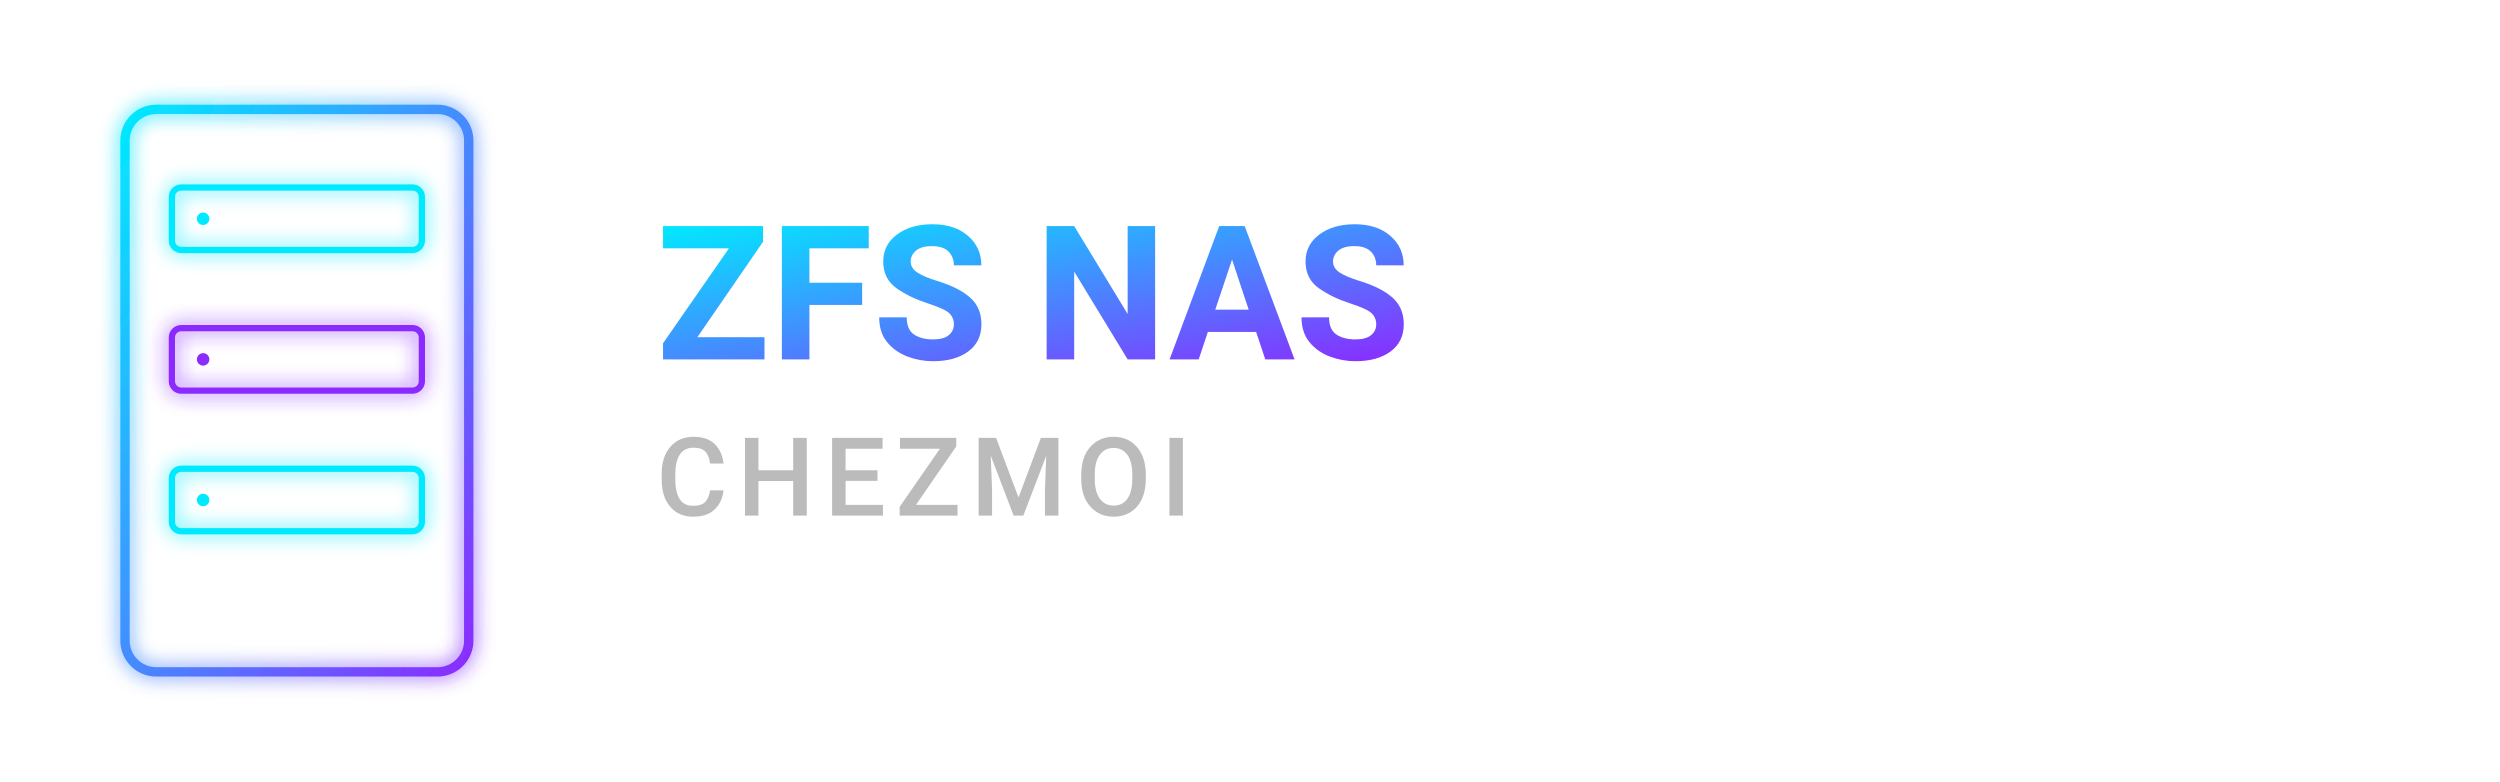
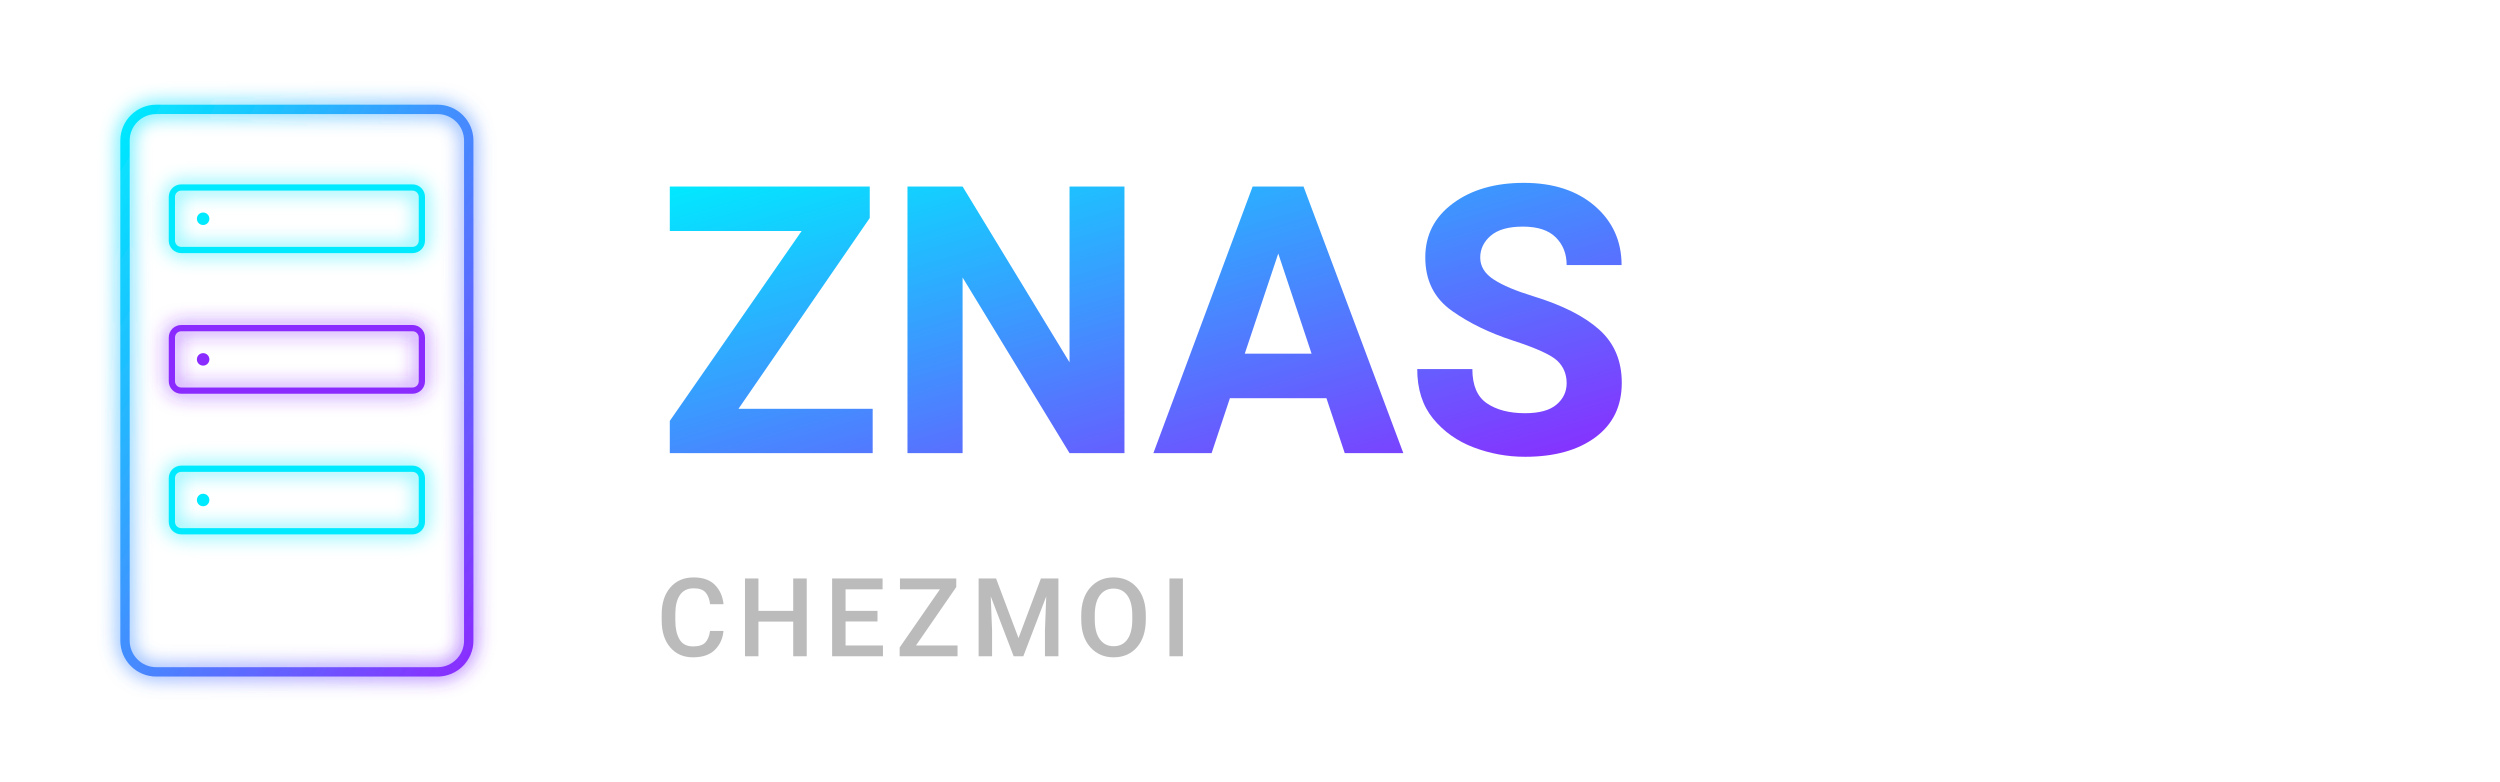
<svg xmlns="http://www.w3.org/2000/svg" viewBox="0 0 1600 500">
  <defs>
    <filter id="glowCyan" x="-50%" y="-50%" width="200%" height="200%">
      <feGaussianBlur stdDeviation="6" result="blur" />
      <feMerge>
        <feMergeNode in="blur" />
        <feMergeNode in="SourceGraphic" />
      </feMerge>
    </filter>
    <filter id="glowViolet" x="-50%" y="-50%" width="200%" height="200%">
      <feGaussianBlur stdDeviation="6" result="blur" />
      <feMerge>
        <feMergeNode in="blur" />
        <feMergeNode in="SourceGraphic" />
      </feMerge>
    </filter>
    <linearGradient id="neonGradient" x1="0%" y1="0%" x2="100%" y2="100%">
      <stop offset="0%" stop-color="#00eaff" />
      <stop offset="100%" stop-color="#8a2cff" />
    </linearGradient>
  </defs>
  <g transform="translate(80,70)">
    <rect x="0" y="0" width="220" height="360" rx="20" fill="none" stroke="url(#neonGradient)" stroke-width="6" filter="url(#glowCyan)" />
    <rect x="30" y="50" width="160" height="40" rx="6" fill="none" stroke="#00eaff" stroke-width="4" filter="url(#glowCyan)" />
    <rect x="30" y="140" width="160" height="40" rx="6" fill="none" stroke="#8a2cff" stroke-width="4" filter="url(#glowViolet)" />
    <rect x="30" y="230" width="160" height="40" rx="6" fill="none" stroke="#00eaff" stroke-width="4" filter="url(#glowCyan)" />
    <circle cx="50" cy="70" r="4" fill="#00eaff" />
    <circle cx="50" cy="160" r="4" fill="#8a2cff" />
    <circle cx="50" cy="250" r="4" fill="#00eaff" />
  </g>
  <g font-family="Segoe UI, Roboto, Arial, sans-serif">
-     <text x="420" y="230" font-size="120" font-weight="700" fill="url(#neonGradient)">
-       ZFS NAS
+     <text x="420" y="290" font-size="240" font-weight="700" fill="url(#neonGradient)">
+       ZNAS
    </text>
-     <text x="420" y="330" font-size="70" font-weight="500" fill="#bbbbbb" letter-spacing="6">
+     <text x="420" y="420" font-size="70" font-weight="500" fill="#bbbbbb" letter-spacing="6">
      CHEZMOI
    </text>
  </g>
</svg>
